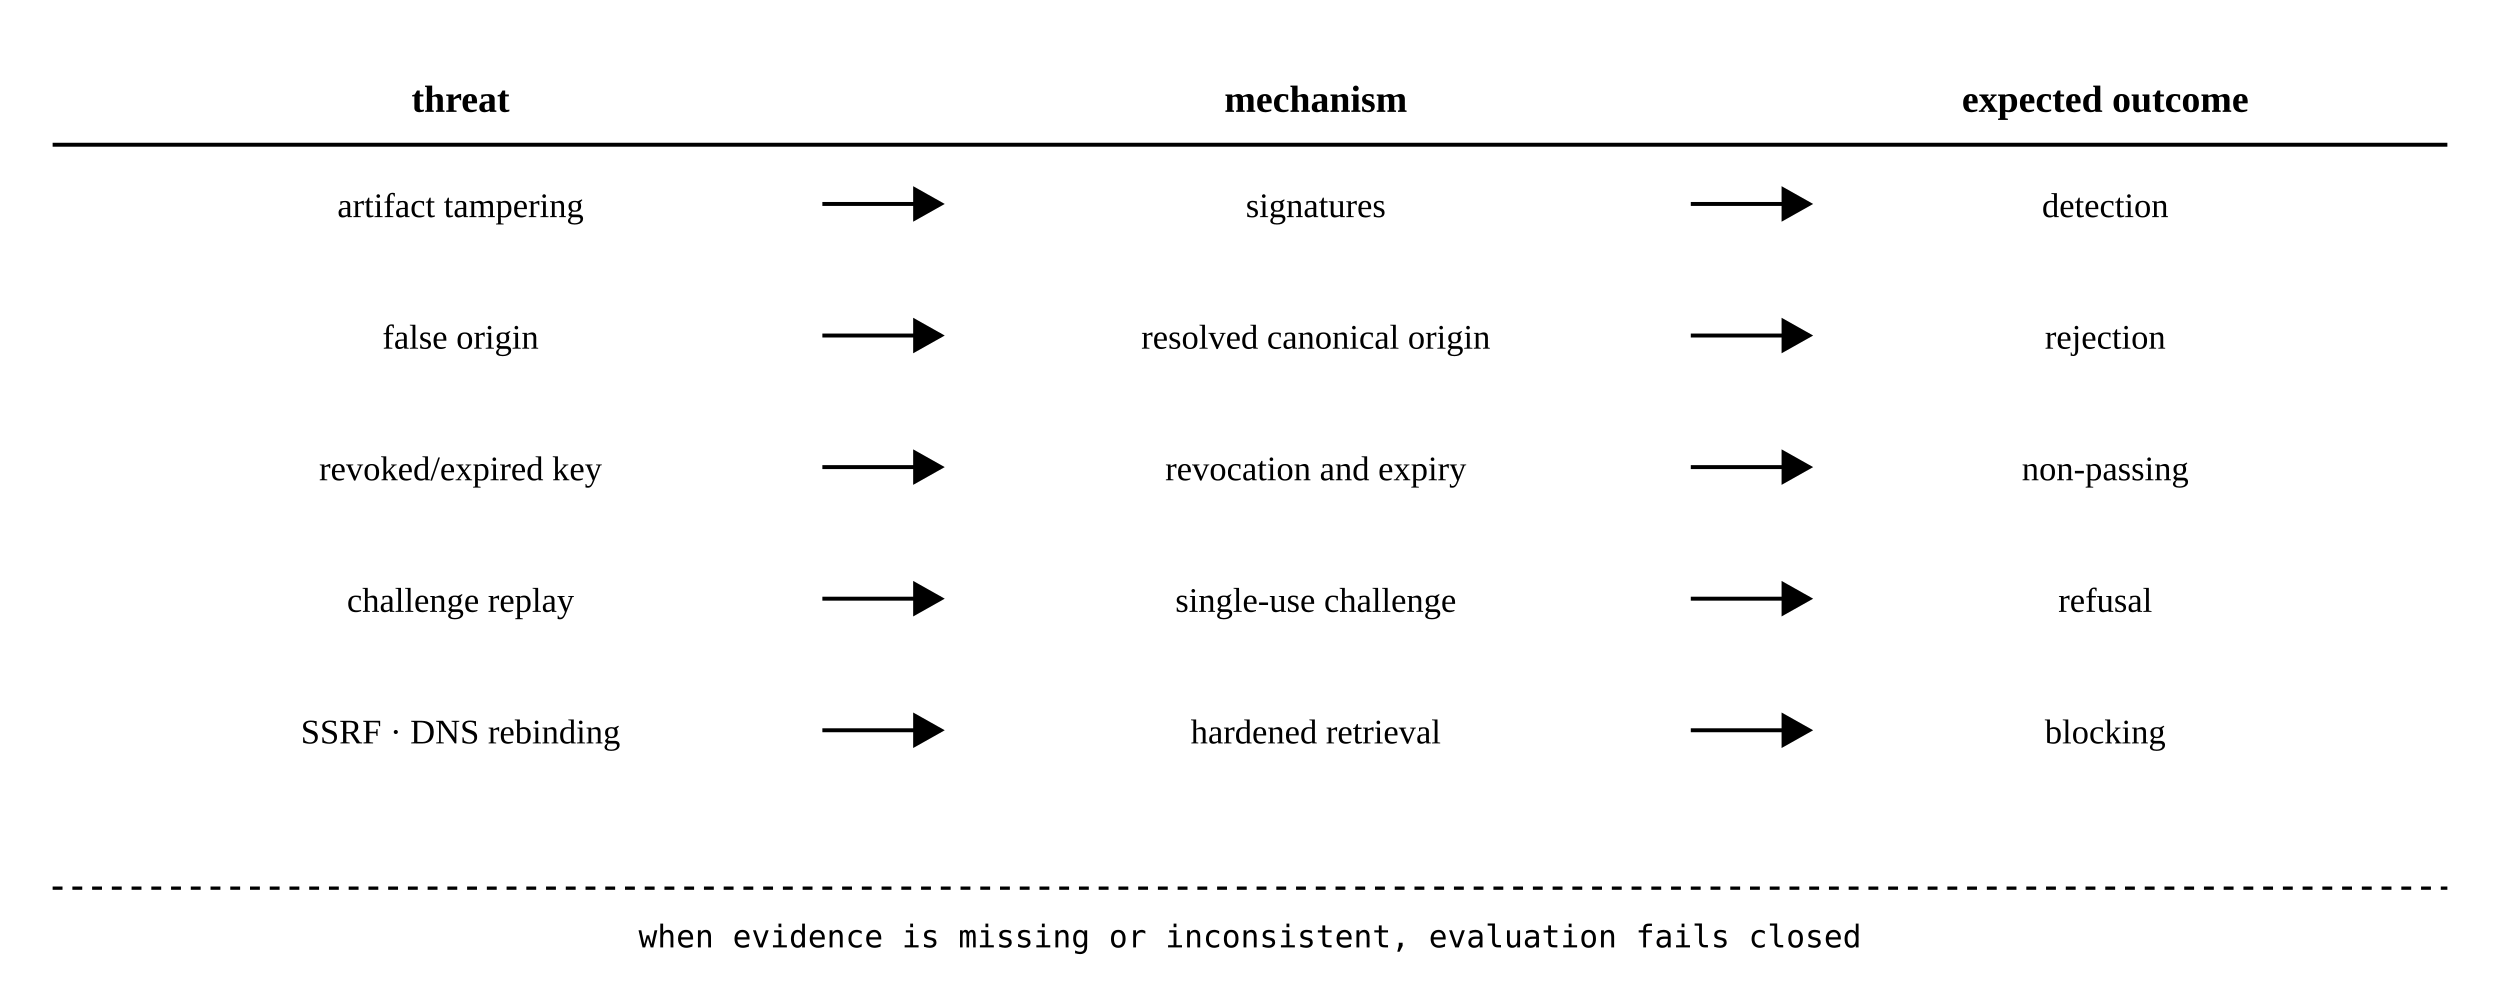
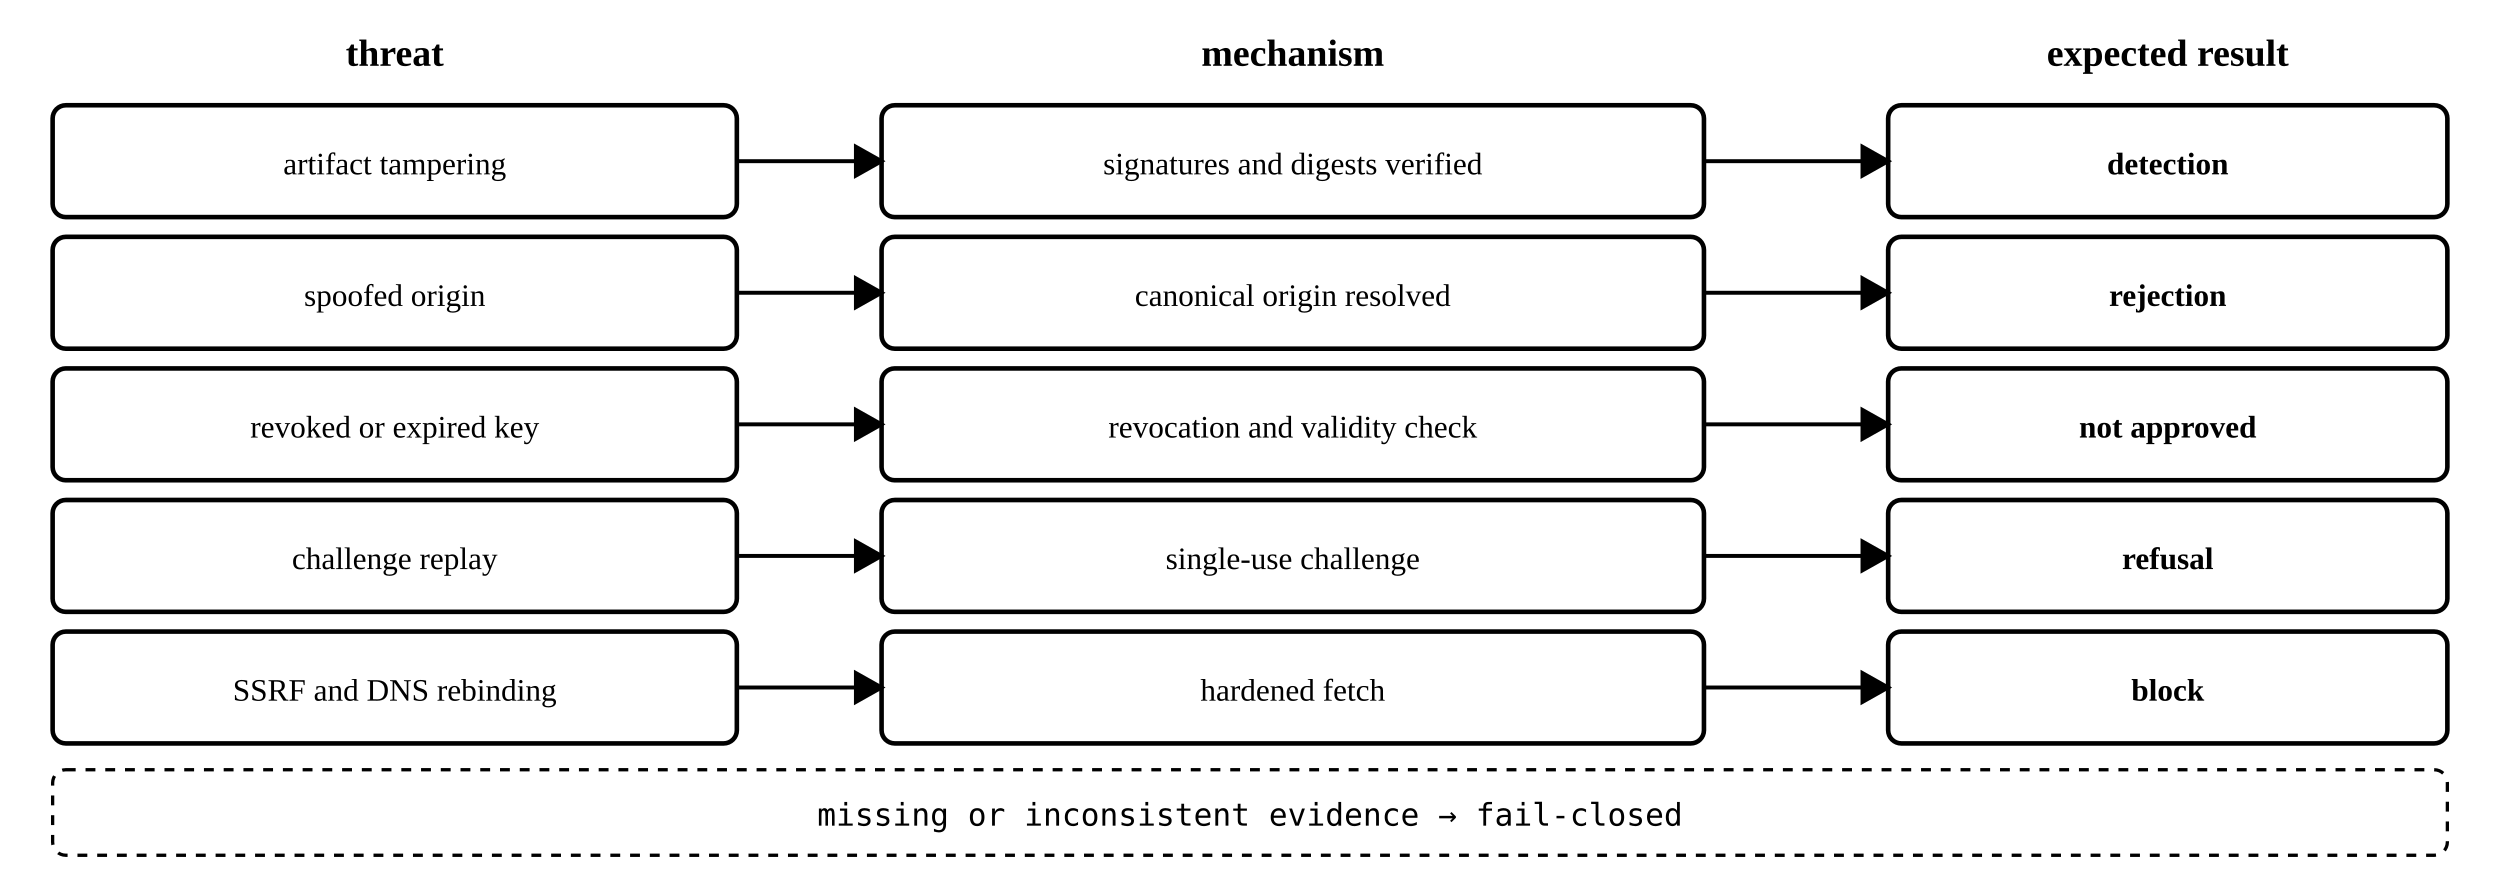
- <svg xmlns="http://www.w3.org/2000/svg" viewBox="0 0 760 300" role="img" aria-label="Each threat maps to a protection mechanism and an expected outcome; absent inputs lead to non-passing." font-family="Georgia, 'Times New Roman', serif">
-   <rect x="0" y="0" width="760" height="300" fill="none" />
+ <svg xmlns="http://www.w3.org/2000/svg" viewBox="0 0 760 268" role="img" aria-label="Each considered threat maps to a protection mechanism and an expected result; missing or inconsistent inputs lead to fail-closed." font-family="Georgia, 'Times New Roman', serif">
+   <rect x="0" y="0" width="760" height="268" fill="none" />
  <style>text{fill:#000} .m{font-family:ui-monospace,Menlo,Consolas,monospace} .b{fill:none;stroke:#000;stroke-width:1.4} .l{stroke:#000;stroke-width:1.2;fill:none} .d{stroke:#000;stroke-width:1;stroke-dasharray:3 3;fill:none} .n{font-weight:bold}</style>
  <defs>
    <marker id="a" markerWidth="9" markerHeight="9" refX="7" refY="4.5" orient="auto">
      <path d="M0,0 L8,4.5 L0,9 z" fill="#000" />
    </marker>
  </defs>
-   <text x="140" y="34" text-anchor="middle" font-size="11.5" class="n">threat</text>
-   <text x="400" y="34" text-anchor="middle" font-size="11.5" class="n">mechanism</text>
-   <text x="640" y="34" text-anchor="middle" font-size="11.5" class="n">expected outcome</text>
-   <line class="l" x1="16" y1="44" x2="744" y2="44" />
-   <text x="140" y="66" text-anchor="middle" font-size="10.5">artifact tampering</text>
-   <line class="l" x1="250" y1="62" x2="286" y2="62" marker-end="url(#a)" />
-   <text x="400" y="66" text-anchor="middle" font-size="10.5">signatures</text>
-   <line class="l" x1="514" y1="62" x2="550" y2="62" marker-end="url(#a)" />
-   <text x="640" y="66" text-anchor="middle" font-size="10.5">detection</text>
-   <text x="140" y="106" text-anchor="middle" font-size="10.5">false origin</text>
-   <line class="l" x1="250" y1="102" x2="286" y2="102" marker-end="url(#a)" />
-   <text x="400" y="106" text-anchor="middle" font-size="10.5">resolved canonical origin</text>
-   <line class="l" x1="514" y1="102" x2="550" y2="102" marker-end="url(#a)" />
-   <text x="640" y="106" text-anchor="middle" font-size="10.5">rejection</text>
-   <text x="140" y="146" text-anchor="middle" font-size="10.5">revoked/expired key</text>
-   <line class="l" x1="250" y1="142" x2="286" y2="142" marker-end="url(#a)" />
-   <text x="400" y="146" text-anchor="middle" font-size="10.5">revocation and expiry</text>
-   <line class="l" x1="514" y1="142" x2="550" y2="142" marker-end="url(#a)" />
-   <text x="640" y="146" text-anchor="middle" font-size="10.5">non-passing</text>
-   <text x="140" y="186" text-anchor="middle" font-size="10.5">challenge replay</text>
-   <line class="l" x1="250" y1="182" x2="286" y2="182" marker-end="url(#a)" />
-   <text x="400" y="186" text-anchor="middle" font-size="10.5">single-use challenge</text>
-   <line class="l" x1="514" y1="182" x2="550" y2="182" marker-end="url(#a)" />
-   <text x="640" y="186" text-anchor="middle" font-size="10.5">refusal</text>
-   <text x="140" y="226" text-anchor="middle" font-size="10.5">SSRF · DNS rebinding</text>
-   <line class="l" x1="250" y1="222" x2="286" y2="222" marker-end="url(#a)" />
-   <text x="400" y="226" text-anchor="middle" font-size="10.5">hardened retrieval</text>
-   <line class="l" x1="514" y1="222" x2="550" y2="222" marker-end="url(#a)" />
-   <text x="640" y="226" text-anchor="middle" font-size="10.5">blocking</text>
-   <line class="d" x1="16" y1="270" x2="744" y2="270" />
-   <text x="380" y="288" text-anchor="middle" font-size="9.5" class="m">when evidence is missing or inconsistent, evaluation fails closed</text>
+   <text x="120.0" y="20" text-anchor="middle" font-size="11.5" class="n">threat</text>
+   <text x="393.0" y="20" text-anchor="middle" font-size="11.5" class="n">mechanism</text>
+   <text x="659.0" y="20" text-anchor="middle" font-size="11.5" class="n">expected result</text>
+   <rect class="b" x="16" y="32" width="208" height="34" rx="4" />
+   <text x="120.0" y="53.0" text-anchor="middle" font-size="9.5">artifact tampering</text>
+   <line class="l" x1="224" y1="49.0" x2="268" y2="49.0" marker-end="url(#a)" />
+   <rect class="b" x="268" y="32" width="250" height="34" rx="4" />
+   <text x="393.0" y="53.0" text-anchor="middle" font-size="9.5">signatures and digests verified</text>
+   <line class="l" x1="518" y1="49.0" x2="574" y2="49.0" marker-end="url(#a)" />
+   <rect class="b" x="574" y="32" width="170" height="34" rx="4" />
+   <text x="659.0" y="53.0" text-anchor="middle" font-size="9.5" class="n">detection</text>
+   <rect class="b" x="16" y="72" width="208" height="34" rx="4" />
+   <text x="120.0" y="93.0" text-anchor="middle" font-size="9.5">spoofed origin</text>
+   <line class="l" x1="224" y1="89.0" x2="268" y2="89.0" marker-end="url(#a)" />
+   <rect class="b" x="268" y="72" width="250" height="34" rx="4" />
+   <text x="393.0" y="93.0" text-anchor="middle" font-size="9.5">canonical origin resolved</text>
+   <line class="l" x1="518" y1="89.0" x2="574" y2="89.0" marker-end="url(#a)" />
+   <rect class="b" x="574" y="72" width="170" height="34" rx="4" />
+   <text x="659.0" y="93.0" text-anchor="middle" font-size="9.5" class="n">rejection</text>
+   <rect class="b" x="16" y="112" width="208" height="34" rx="4" />
+   <text x="120.0" y="133.0" text-anchor="middle" font-size="9.5">revoked or expired key</text>
+   <line class="l" x1="224" y1="129.0" x2="268" y2="129.0" marker-end="url(#a)" />
+   <rect class="b" x="268" y="112" width="250" height="34" rx="4" />
+   <text x="393.0" y="133.0" text-anchor="middle" font-size="9.5">revocation and validity check</text>
+   <line class="l" x1="518" y1="129.0" x2="574" y2="129.0" marker-end="url(#a)" />
+   <rect class="b" x="574" y="112" width="170" height="34" rx="4" />
+   <text x="659.0" y="133.0" text-anchor="middle" font-size="9.5" class="n">not approved</text>
+   <rect class="b" x="16" y="152" width="208" height="34" rx="4" />
+   <text x="120.0" y="173.0" text-anchor="middle" font-size="9.5">challenge replay</text>
+   <line class="l" x1="224" y1="169.0" x2="268" y2="169.0" marker-end="url(#a)" />
+   <rect class="b" x="268" y="152" width="250" height="34" rx="4" />
+   <text x="393.0" y="173.0" text-anchor="middle" font-size="9.5">single-use challenge</text>
+   <line class="l" x1="518" y1="169.0" x2="574" y2="169.0" marker-end="url(#a)" />
+   <rect class="b" x="574" y="152" width="170" height="34" rx="4" />
+   <text x="659.0" y="173.0" text-anchor="middle" font-size="9.5" class="n">refusal</text>
+   <rect class="b" x="16" y="192" width="208" height="34" rx="4" />
+   <text x="120.0" y="213.0" text-anchor="middle" font-size="9.5">SSRF and DNS rebinding</text>
+   <line class="l" x1="224" y1="209.0" x2="268" y2="209.0" marker-end="url(#a)" />
+   <rect class="b" x="268" y="192" width="250" height="34" rx="4" />
+   <text x="393.0" y="213.0" text-anchor="middle" font-size="9.5">hardened fetch</text>
+   <line class="l" x1="518" y1="209.0" x2="574" y2="209.0" marker-end="url(#a)" />
+   <rect class="b" x="574" y="192" width="170" height="34" rx="4" />
+   <text x="659.0" y="213.0" text-anchor="middle" font-size="9.5" class="n">block</text>
+   <rect class="d" x="16" y="234" width="728" height="26" rx="4" />
+   <text x="380" y="251" text-anchor="middle" font-size="9.5" class="m">missing or inconsistent evidence → fail-closed</text>
</svg>
